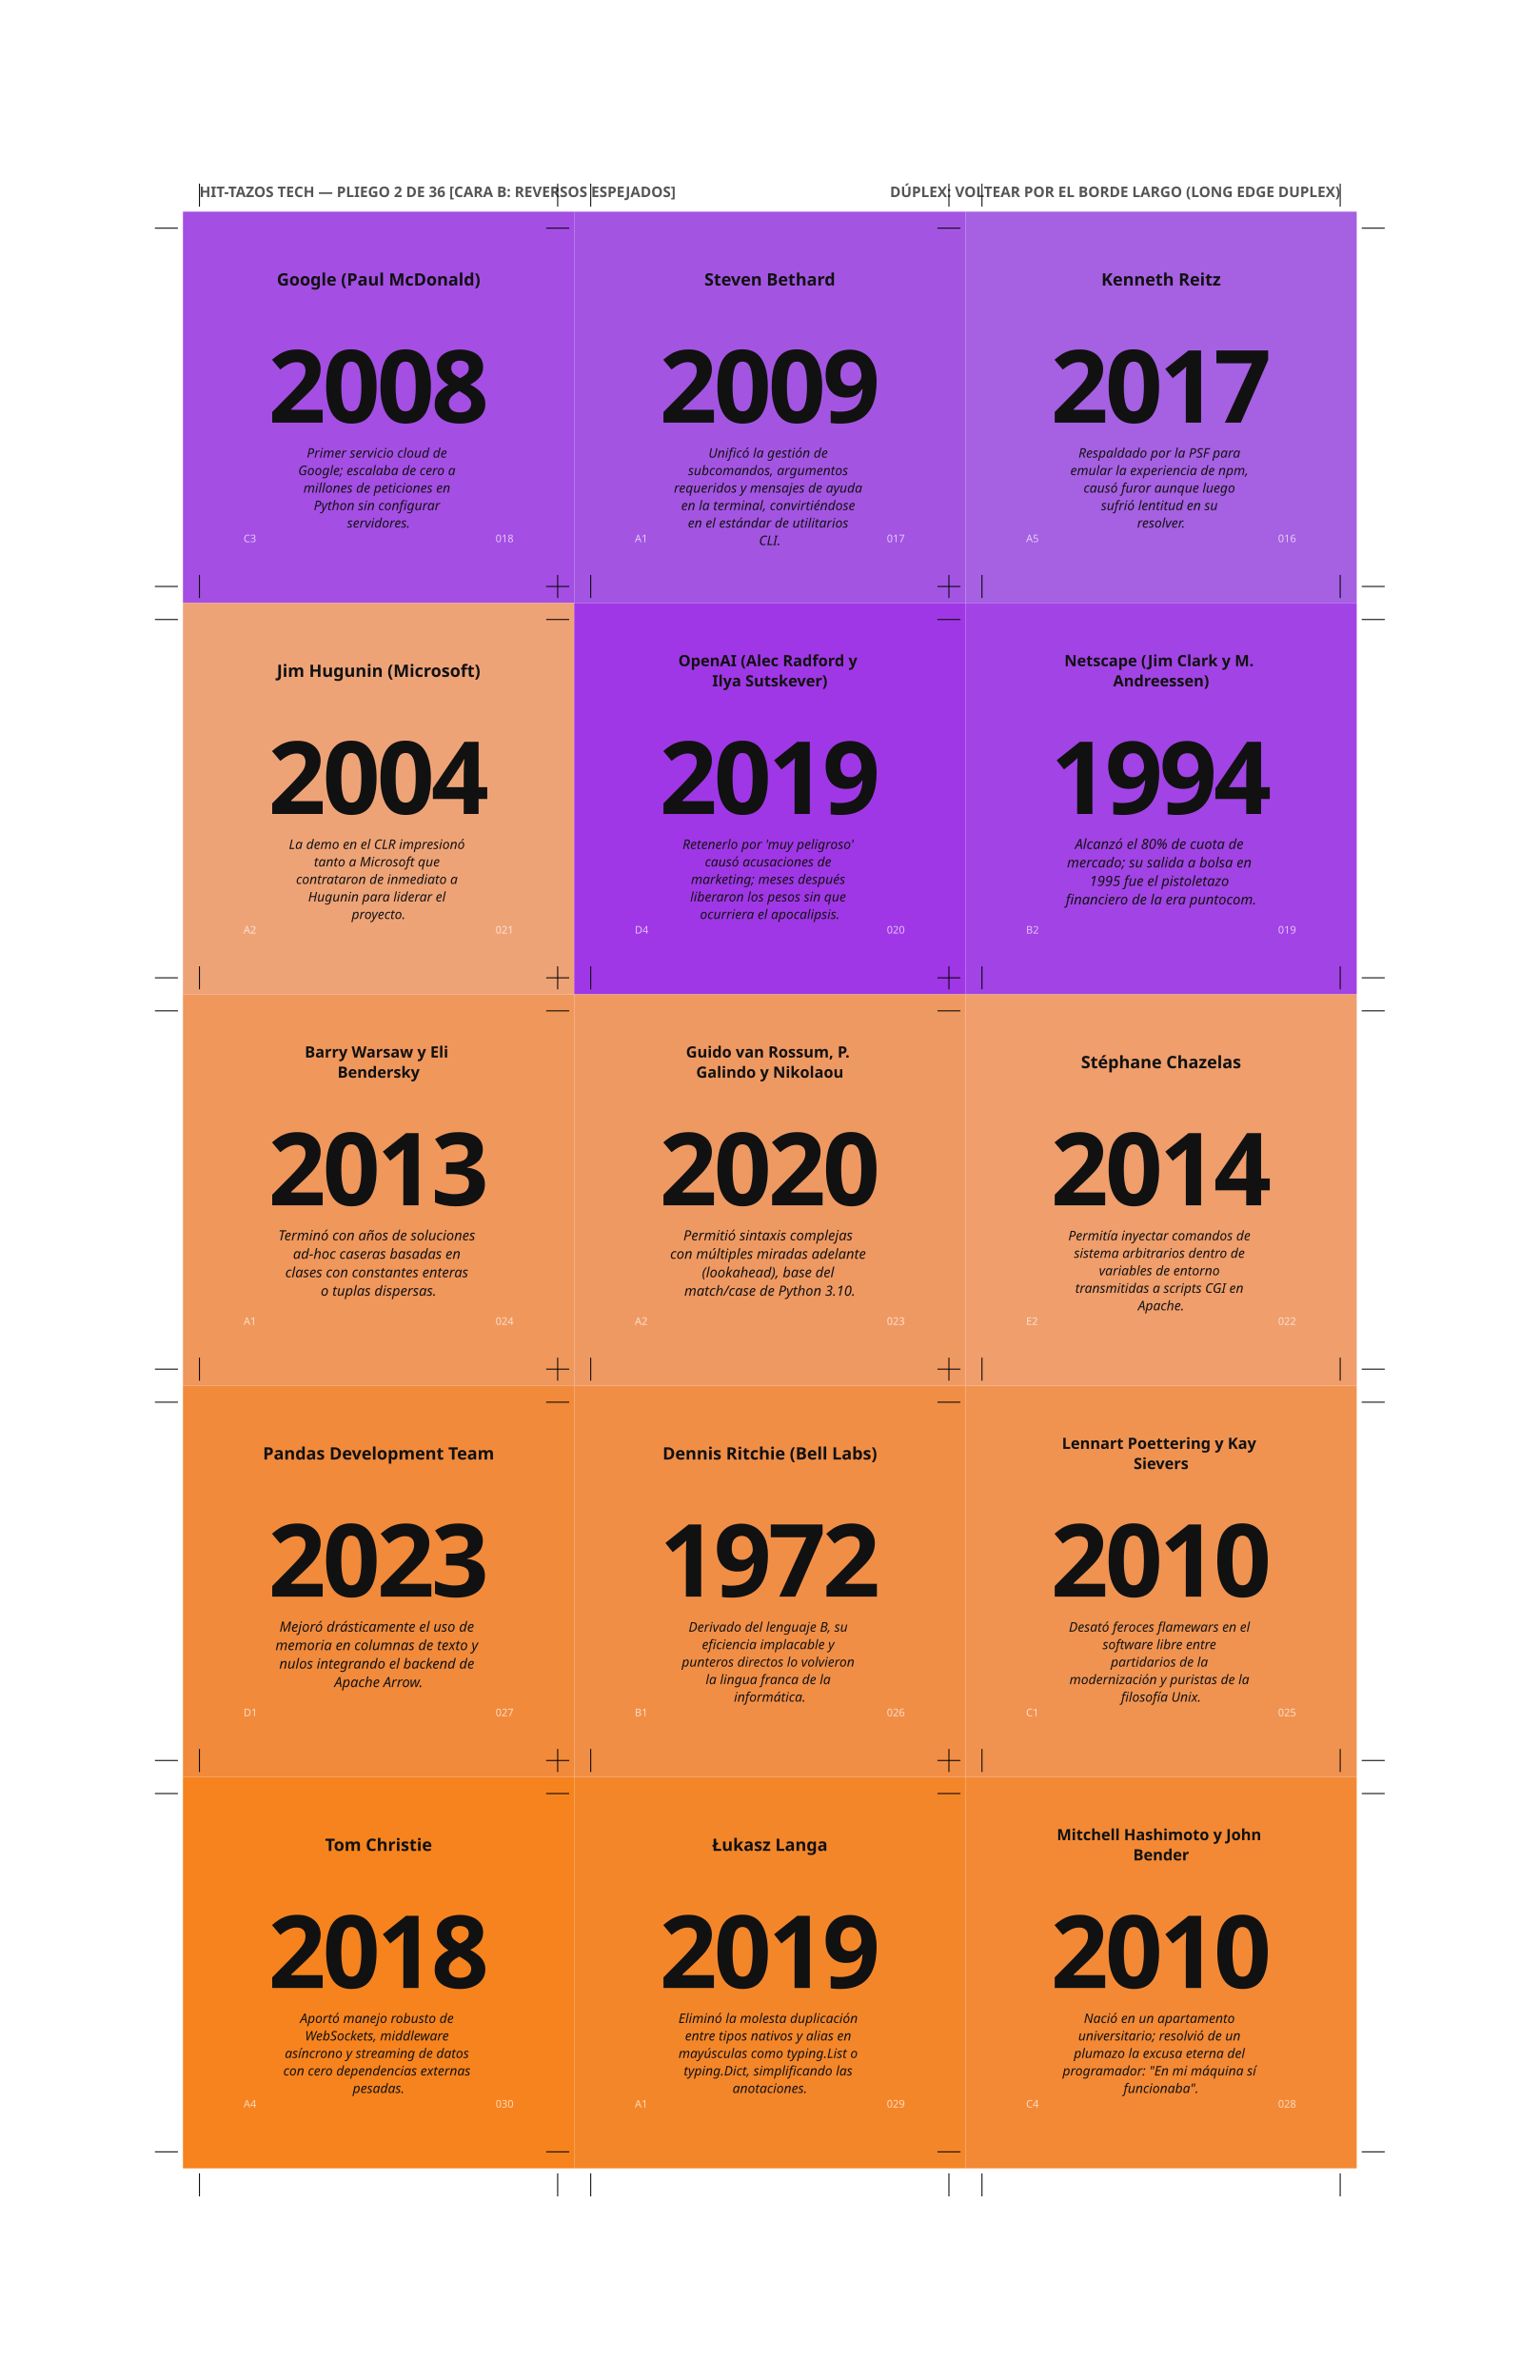
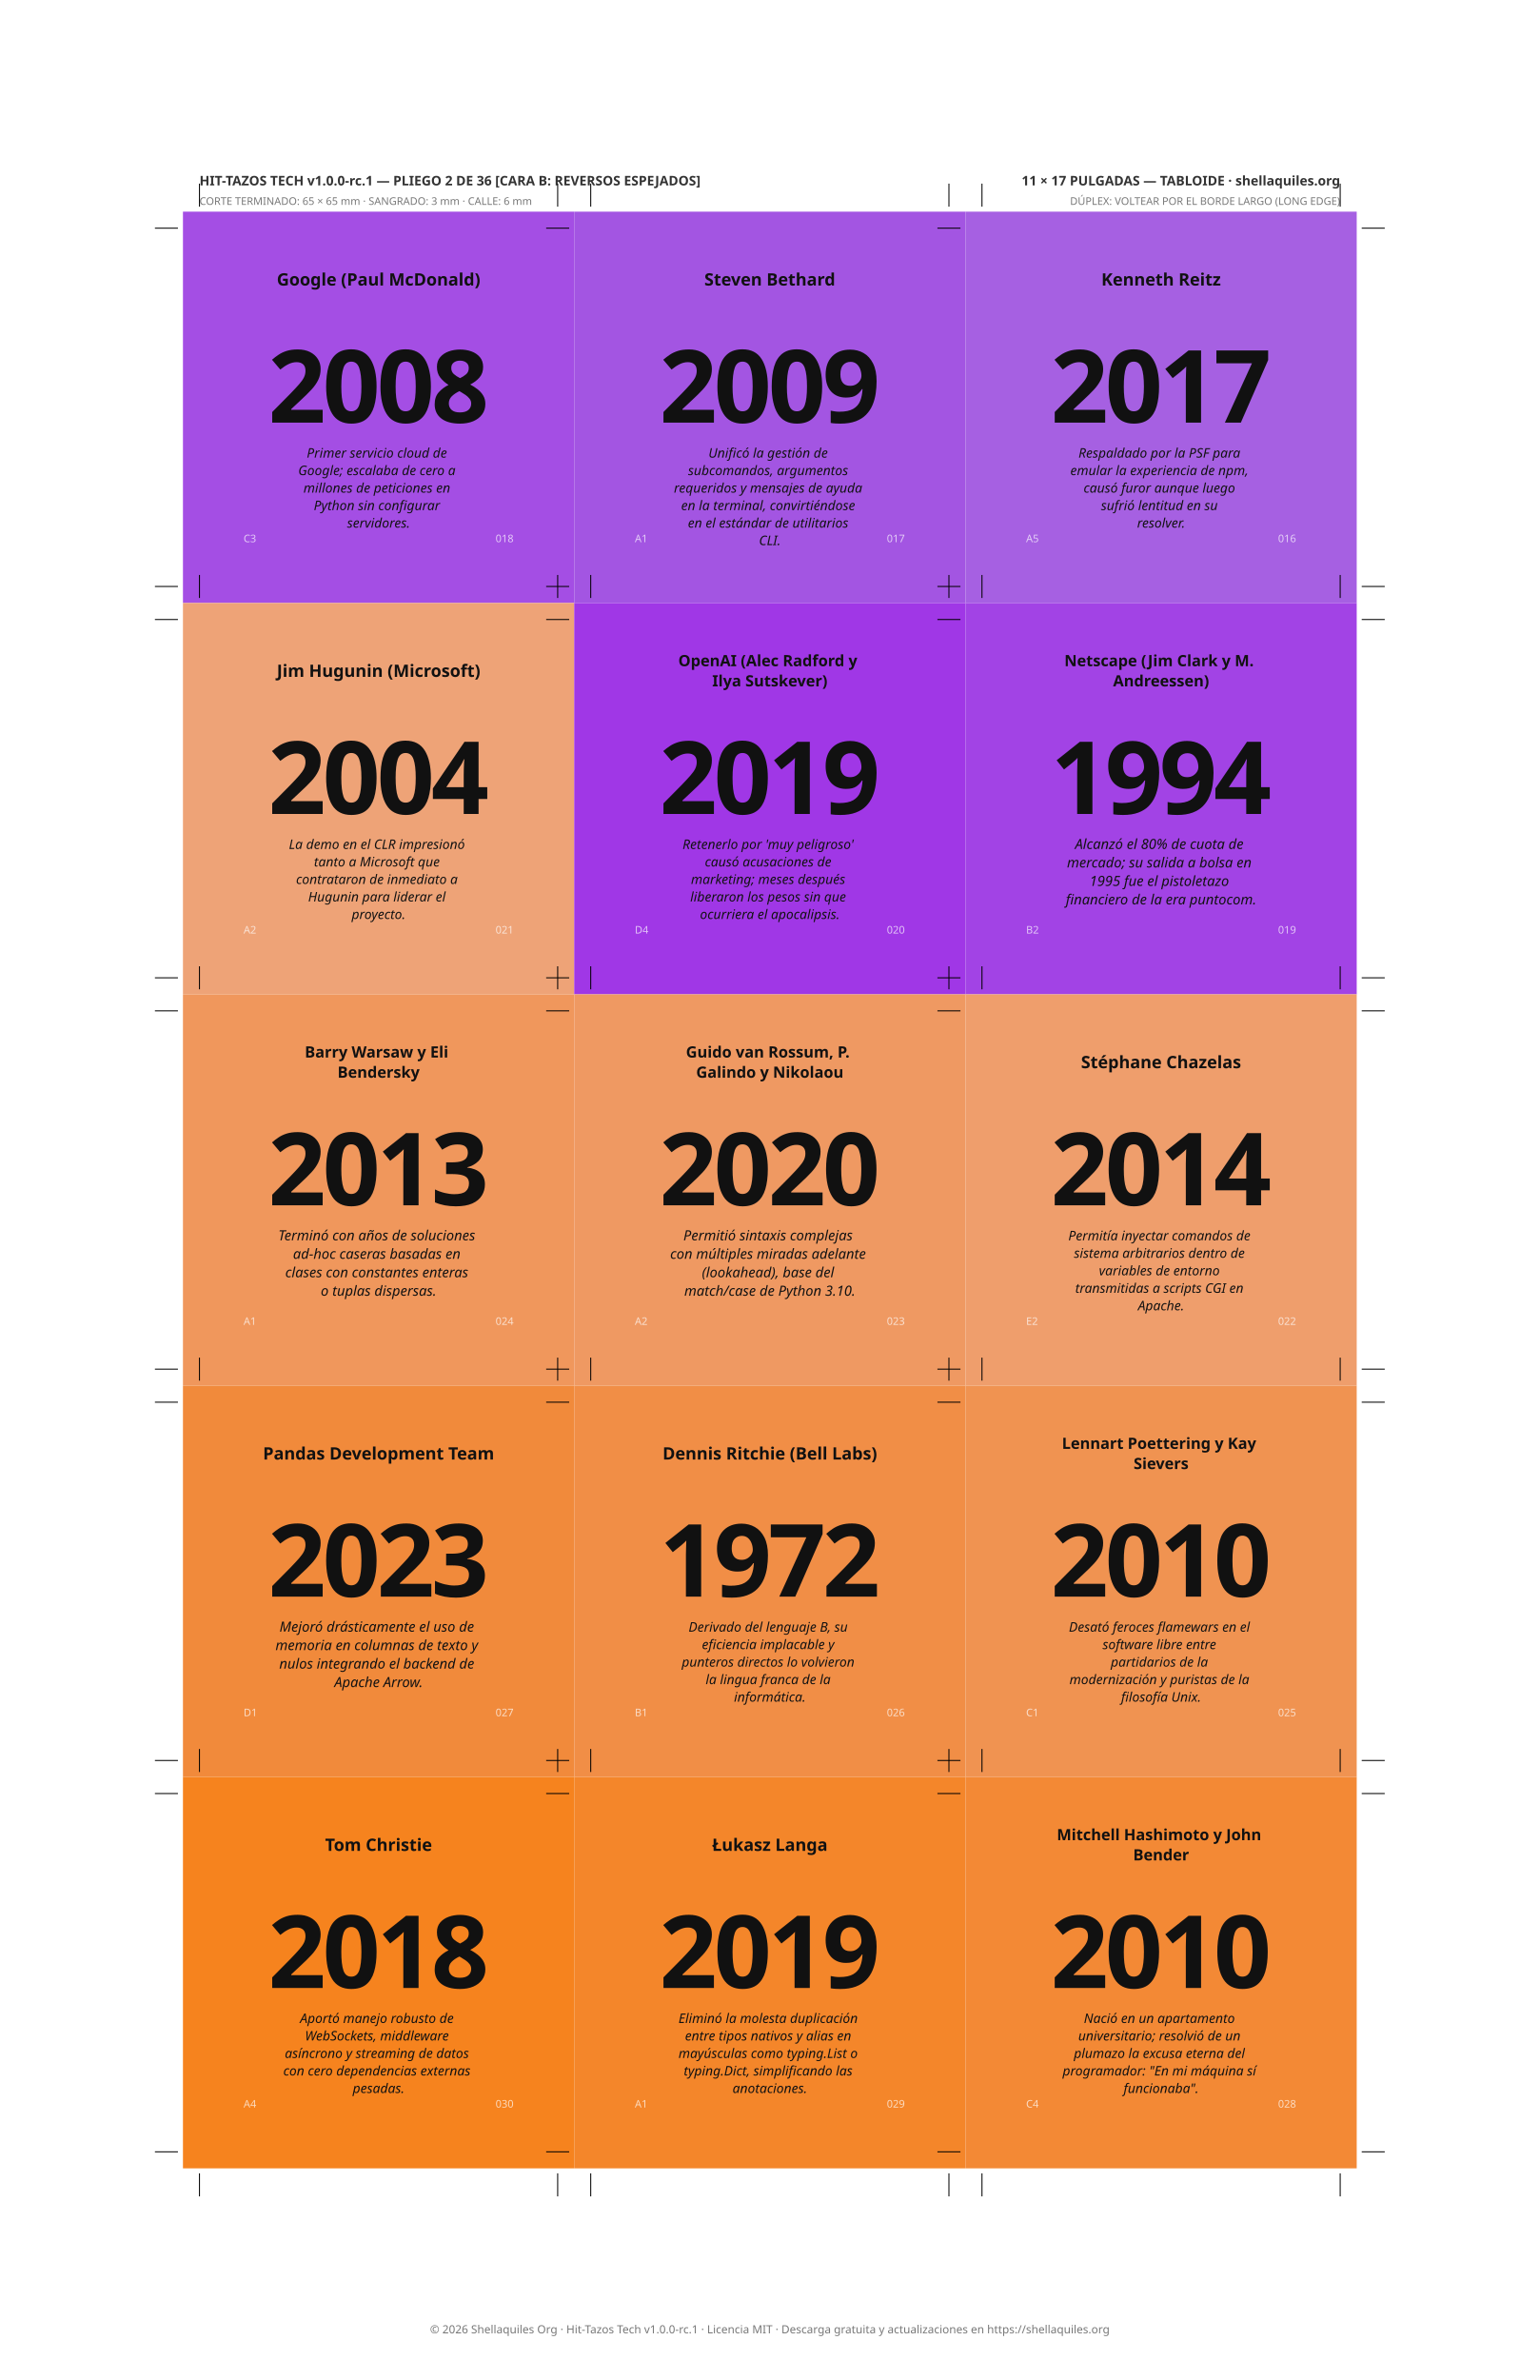
<svg xmlns="http://www.w3.org/2000/svg" width="279.4mm" height="431.8mm" viewBox="0 0 792 1224" style="background-color: #ffffff;">
  <g id="encabezado_pliego">
-     <text x="102.61" y="101.35" font-family="'Outfit', sans-serif" font-size="7.5" font-weight="700" fill="#555555">HIT-TAZOS TECH — PLIEGO 2 DE 36 [CARA B: REVERSOS ESPEJADOS]</text>
-     <text x="689.39" y="101.35" font-family="'Outfit', sans-serif" font-size="7.5" font-weight="700" fill="#555555" text-anchor="end">DÚPLEX: VOLTEAR POR EL BORDE LARGO (LONG EDGE DUPLEX)</text>
+     <text x="102.61" y="95.35" font-family="'Outfit', sans-serif" font-size="6.8" font-weight="700" fill="#333333">HIT-TAZOS TECH v1.0.0-rc.1 — PLIEGO 2 DE 36 [CARA B: REVERSOS ESPEJADOS]</text>
+     <text x="689.39" y="95.35" font-family="'Outfit', sans-serif" font-size="6.8" font-weight="700" fill="#333333" text-anchor="end">11 × 17 PULGADAS — TABLOIDE · shellaquiles.org</text>
+     <text x="102.61" y="105.35" font-family="'Outfit', sans-serif" font-size="5.4" font-weight="500" fill="#777777">CORTE TERMINADO: 65 × 65 mm · SANGRADO: 3 mm · CALLE: 6 mm</text>
+     <text x="689.39" y="105.35" font-family="'Outfit', sans-serif" font-size="5.4" font-weight="500" fill="#777777" text-anchor="end">DÚPLEX: VOLTEAR POR EL BORDE LARGO (LONG EDGE)</text>
  </g>
  <g id="tarjetas_reverso">
    <g id="carta_018_reverso">
      <g stroke="#000000" stroke-width="0.5" stroke-linecap="square">
        <line x1="79.94" y1="117.35" x2="91.28" y2="117.35" />
        <line x1="102.61" y1="94.68" x2="102.61" y2="106.02" />
        <line x1="298.20" y1="117.35" x2="309.54" y2="117.35" />
        <line x1="286.87" y1="94.68" x2="286.87" y2="106.02" />
        <line x1="79.94" y1="301.61" x2="91.28" y2="301.61" />
        <line x1="102.61" y1="312.94" x2="102.61" y2="324.28" />
        <line x1="298.20" y1="301.61" x2="309.54" y2="301.61" />
        <line x1="286.87" y1="312.94" x2="286.87" y2="324.28" />
      </g>
      <rect x="94.11" y="108.85" width="201.26" height="201.26" fill="#a44ee4" />
      <g transform="translate(102.61, 117.35)">
        <text font-family="'Outfit', sans-serif" font-size="8.8" font-weight="600" fill="#111111" text-anchor="middle">
          <tspan x="92.13" y="29.5">Google (Paul McDonald)</tspan>
        </text>
        <text x="92.13" y="100" font-family="'Space Grotesk', sans-serif" font-size="52" font-weight="900" letter-spacing="-1.8" fill="#111111" text-anchor="middle">2008</text>
        <text font-family="'Outfit', sans-serif" font-size="6.8" font-weight="400" font-style="italic" fill="#111111" text-anchor="middle">
          <tspan x="92.13" y="118.0">Primer servicio cloud de</tspan>
          <tspan x="92.13" y="127.0">Google; escalaba de cero a</tspan>
          <tspan x="92.13" y="136.0">millones de peticiones en</tspan>
          <tspan x="92.13" y="145.0">Python sin configurar</tspan>
          <tspan x="92.13" y="154.0">servidores.</tspan>
        </text>
        <text x="22.68" y="161.5" font-family="'Outfit', sans-serif" font-size="5.4" font-weight="500" fill="rgba(255, 255, 255, 0.7)">C3</text>
        <text x="161.57" y="161.5" font-family="'Space Grotesk', sans-serif" font-size="5.4" font-weight="500" fill="rgba(255, 255, 255, 0.7)" text-anchor="end">018</text>
      </g>
    </g>
    <g id="carta_017_reverso">
      <g stroke="#000000" stroke-width="0.5" stroke-linecap="square">
        <line x1="281.20" y1="117.35" x2="292.54" y2="117.35" />
        <line x1="303.87" y1="94.68" x2="303.87" y2="106.02" />
        <line x1="499.46" y1="117.35" x2="510.80" y2="117.35" />
        <line x1="488.13" y1="94.68" x2="488.13" y2="106.02" />
        <line x1="281.20" y1="301.61" x2="292.54" y2="301.61" />
        <line x1="303.87" y1="312.94" x2="303.87" y2="324.28" />
        <line x1="499.46" y1="301.61" x2="510.80" y2="301.61" />
        <line x1="488.13" y1="312.94" x2="488.13" y2="324.28" />
      </g>
      <rect x="295.37" y="108.85" width="201.26" height="201.26" fill="#a355e2" />
      <g transform="translate(303.87, 117.35)">
        <text font-family="'Outfit', sans-serif" font-size="8.8" font-weight="600" fill="#111111" text-anchor="middle">
          <tspan x="92.13" y="29.5">Steven Bethard</tspan>
        </text>
        <text x="92.13" y="100" font-family="'Space Grotesk', sans-serif" font-size="52" font-weight="900" letter-spacing="-1.8" fill="#111111" text-anchor="middle">2009</text>
        <text font-family="'Outfit', sans-serif" font-size="6.8" font-weight="400" font-style="italic" fill="#111111" text-anchor="middle">
          <tspan x="92.13" y="118.0">Unificó la gestión de</tspan>
          <tspan x="92.13" y="127.0">subcomandos, argumentos</tspan>
          <tspan x="92.13" y="136.0">requeridos y mensajes de ayuda</tspan>
          <tspan x="92.13" y="145.0">en la terminal, convirtiéndose</tspan>
          <tspan x="92.13" y="154.0">en el estándar de utilitarios</tspan>
          <tspan x="92.13" y="163.0">CLI.</tspan>
        </text>
        <text x="22.68" y="161.5" font-family="'Outfit', sans-serif" font-size="5.4" font-weight="500" fill="rgba(255, 255, 255, 0.7)">A1</text>
        <text x="161.57" y="161.5" font-family="'Space Grotesk', sans-serif" font-size="5.4" font-weight="500" fill="rgba(255, 255, 255, 0.7)" text-anchor="end">017</text>
      </g>
    </g>
    <g id="carta_016_reverso">
      <g stroke="#000000" stroke-width="0.5" stroke-linecap="square">
        <line x1="482.46" y1="117.35" x2="493.80" y2="117.35" />
        <line x1="505.13" y1="94.68" x2="505.13" y2="106.02" />
        <line x1="700.72" y1="117.35" x2="712.06" y2="117.35" />
        <line x1="689.39" y1="94.68" x2="689.39" y2="106.02" />
        <line x1="482.46" y1="301.61" x2="493.80" y2="301.61" />
        <line x1="505.13" y1="312.94" x2="505.13" y2="324.28" />
        <line x1="700.72" y1="301.61" x2="712.06" y2="301.61" />
        <line x1="689.39" y1="312.94" x2="689.39" y2="324.28" />
      </g>
      <rect x="496.63" y="108.85" width="201.26" height="201.26" fill="#a660e2" />
      <g transform="translate(505.13, 117.35)">
        <text font-family="'Outfit', sans-serif" font-size="8.8" font-weight="600" fill="#111111" text-anchor="middle">
          <tspan x="92.13" y="29.5">Kenneth Reitz</tspan>
        </text>
        <text x="92.13" y="100" font-family="'Space Grotesk', sans-serif" font-size="52" font-weight="900" letter-spacing="-1.8" fill="#111111" text-anchor="middle">2017</text>
        <text font-family="'Outfit', sans-serif" font-size="6.8" font-weight="400" font-style="italic" fill="#111111" text-anchor="middle">
          <tspan x="92.13" y="118.0">Respaldado por la PSF para</tspan>
          <tspan x="92.13" y="127.0">emular la experiencia de npm,</tspan>
          <tspan x="92.13" y="136.0">causó furor aunque luego</tspan>
          <tspan x="92.13" y="145.0">sufrió lentitud en su</tspan>
          <tspan x="92.13" y="154.0">resolver.</tspan>
        </text>
        <text x="22.68" y="161.5" font-family="'Outfit', sans-serif" font-size="5.4" font-weight="500" fill="rgba(255, 255, 255, 0.7)">A5</text>
        <text x="161.57" y="161.5" font-family="'Space Grotesk', sans-serif" font-size="5.4" font-weight="500" fill="rgba(255, 255, 255, 0.7)" text-anchor="end">016</text>
      </g>
    </g>
    <g id="carta_021_reverso">
      <g stroke="#000000" stroke-width="0.5" stroke-linecap="square">
        <line x1="79.94" y1="318.61" x2="91.28" y2="318.61" />
        <line x1="102.61" y1="295.94" x2="102.61" y2="307.28" />
        <line x1="298.20" y1="318.61" x2="309.54" y2="318.61" />
        <line x1="286.87" y1="295.94" x2="286.87" y2="307.28" />
        <line x1="79.94" y1="502.87" x2="91.28" y2="502.87" />
        <line x1="102.61" y1="514.20" x2="102.61" y2="525.54" />
        <line x1="298.20" y1="502.87" x2="309.54" y2="502.87" />
        <line x1="286.87" y1="514.20" x2="286.87" y2="525.54" />
      </g>
      <rect x="94.11" y="310.11" width="201.26" height="201.26" fill="#eea377" />
      <g transform="translate(102.61, 318.61)">
        <text font-family="'Outfit', sans-serif" font-size="8.8" font-weight="600" fill="#111111" text-anchor="middle">
          <tspan x="92.13" y="29.5">Jim Hugunin (Microsoft)</tspan>
        </text>
        <text x="92.13" y="100" font-family="'Space Grotesk', sans-serif" font-size="52" font-weight="900" letter-spacing="-1.8" fill="#111111" text-anchor="middle">2004</text>
        <text font-family="'Outfit', sans-serif" font-size="6.8" font-weight="400" font-style="italic" fill="#111111" text-anchor="middle">
          <tspan x="92.13" y="118.0">La demo en el CLR impresionó</tspan>
          <tspan x="92.13" y="127.0">tanto a Microsoft que</tspan>
          <tspan x="92.13" y="136.0">contrataron de inmediato a</tspan>
          <tspan x="92.13" y="145.0">Hugunin para liderar el</tspan>
          <tspan x="92.13" y="154.0">proyecto.</tspan>
        </text>
        <text x="22.68" y="161.5" font-family="'Outfit', sans-serif" font-size="5.4" font-weight="500" fill="rgba(255, 255, 255, 0.7)">A2</text>
        <text x="161.57" y="161.5" font-family="'Space Grotesk', sans-serif" font-size="5.4" font-weight="500" fill="rgba(255, 255, 255, 0.7)" text-anchor="end">021</text>
      </g>
    </g>
    <g id="carta_020_reverso">
      <g stroke="#000000" stroke-width="0.5" stroke-linecap="square">
        <line x1="281.20" y1="318.61" x2="292.54" y2="318.61" />
        <line x1="303.87" y1="295.94" x2="303.87" y2="307.28" />
        <line x1="499.46" y1="318.61" x2="510.80" y2="318.61" />
        <line x1="488.13" y1="295.94" x2="488.13" y2="307.28" />
        <line x1="281.20" y1="502.87" x2="292.54" y2="502.87" />
        <line x1="303.87" y1="514.20" x2="303.87" y2="525.54" />
        <line x1="499.46" y1="502.87" x2="510.80" y2="502.87" />
        <line x1="488.13" y1="514.20" x2="488.13" y2="525.54" />
      </g>
      <rect x="295.37" y="310.11" width="201.26" height="201.26" fill="#a037e6" />
      <g transform="translate(303.87, 318.61)">
        <text font-family="'Outfit', sans-serif" font-size="8" font-weight="600" fill="#111111" text-anchor="middle">
          <tspan x="92.13" y="24">OpenAI (Alec Radford y</tspan>
          <tspan x="92.13" y="34.4">Ilya Sutskever)</tspan>
        </text>
        <text x="92.13" y="100" font-family="'Space Grotesk', sans-serif" font-size="52" font-weight="900" letter-spacing="-1.8" fill="#111111" text-anchor="middle">2019</text>
        <text font-family="'Outfit', sans-serif" font-size="6.8" font-weight="400" font-style="italic" fill="#111111" text-anchor="middle">
          <tspan x="92.13" y="118.0">Retenerlo por 'muy peligroso'</tspan>
          <tspan x="92.13" y="127.0">causó acusaciones de</tspan>
          <tspan x="92.13" y="136.0">marketing; meses después</tspan>
          <tspan x="92.13" y="145.0">liberaron los pesos sin que</tspan>
          <tspan x="92.13" y="154.0">ocurriera el apocalipsis.</tspan>
        </text>
        <text x="22.68" y="161.5" font-family="'Outfit', sans-serif" font-size="5.4" font-weight="500" fill="rgba(255, 255, 255, 0.7)">D4</text>
        <text x="161.57" y="161.5" font-family="'Space Grotesk', sans-serif" font-size="5.4" font-weight="500" fill="rgba(255, 255, 255, 0.7)" text-anchor="end">020</text>
      </g>
    </g>
    <g id="carta_019_reverso">
      <g stroke="#000000" stroke-width="0.5" stroke-linecap="square">
        <line x1="482.46" y1="318.61" x2="493.80" y2="318.61" />
        <line x1="505.13" y1="295.94" x2="505.13" y2="307.28" />
        <line x1="700.72" y1="318.61" x2="712.06" y2="318.61" />
        <line x1="689.39" y1="295.94" x2="689.39" y2="307.28" />
        <line x1="482.46" y1="502.87" x2="493.80" y2="502.87" />
        <line x1="505.13" y1="514.20" x2="505.13" y2="525.54" />
        <line x1="700.72" y1="502.87" x2="712.06" y2="502.87" />
        <line x1="689.39" y1="514.20" x2="689.39" y2="525.54" />
      </g>
      <rect x="496.63" y="310.11" width="201.26" height="201.26" fill="#a243e5" />
      <g transform="translate(505.13, 318.61)">
        <text font-family="'Outfit', sans-serif" font-size="8" font-weight="600" fill="#111111" text-anchor="middle">
          <tspan x="92.13" y="24">Netscape (Jim Clark y M.</tspan>
          <tspan x="92.13" y="34.4">Andreessen)</tspan>
        </text>
        <text x="92.13" y="100" font-family="'Space Grotesk', sans-serif" font-size="52" font-weight="900" letter-spacing="-1.8" fill="#111111" text-anchor="middle">1994</text>
        <text font-family="'Outfit', sans-serif" font-size="7.2" font-weight="400" font-style="italic" fill="#111111" text-anchor="middle">
          <tspan x="92.13" y="118.0">Alcanzó el 80% de cuota de</tspan>
          <tspan x="92.13" y="127.5">mercado; su salida a bolsa en</tspan>
          <tspan x="92.13" y="137.0">1995 fue el pistoletazo</tspan>
          <tspan x="92.13" y="146.5">financiero de la era puntocom.</tspan>
        </text>
        <text x="22.68" y="161.5" font-family="'Outfit', sans-serif" font-size="5.4" font-weight="500" fill="rgba(255, 255, 255, 0.7)">B2</text>
        <text x="161.57" y="161.5" font-family="'Space Grotesk', sans-serif" font-size="5.4" font-weight="500" fill="rgba(255, 255, 255, 0.7)" text-anchor="end">019</text>
      </g>
    </g>
    <g id="carta_024_reverso">
      <g stroke="#000000" stroke-width="0.5" stroke-linecap="square">
        <line x1="79.94" y1="519.87" x2="91.28" y2="519.87" />
        <line x1="102.61" y1="497.20" x2="102.61" y2="508.54" />
        <line x1="298.20" y1="519.87" x2="309.54" y2="519.87" />
        <line x1="286.87" y1="497.20" x2="286.87" y2="508.54" />
        <line x1="79.94" y1="704.13" x2="91.28" y2="704.13" />
        <line x1="102.61" y1="715.46" x2="102.61" y2="726.80" />
        <line x1="298.20" y1="704.13" x2="309.54" y2="704.13" />
        <line x1="286.87" y1="715.46" x2="286.87" y2="726.80" />
      </g>
      <rect x="94.11" y="511.37" width="201.26" height="201.26" fill="#f0975c" />
      <g transform="translate(102.61, 519.87)">
        <text font-family="'Outfit', sans-serif" font-size="8" font-weight="600" fill="#111111" text-anchor="middle">
          <tspan x="92.13" y="24">Barry Warsaw y Eli</tspan>
          <tspan x="92.13" y="34.4">Bendersky</tspan>
        </text>
        <text x="92.13" y="100" font-family="'Space Grotesk', sans-serif" font-size="52" font-weight="900" letter-spacing="-1.8" fill="#111111" text-anchor="middle">2013</text>
        <text font-family="'Outfit', sans-serif" font-size="7.2" font-weight="400" font-style="italic" fill="#111111" text-anchor="middle">
          <tspan x="92.13" y="118.0">Terminó con años de soluciones</tspan>
          <tspan x="92.13" y="127.5">ad-hoc caseras basadas en</tspan>
          <tspan x="92.13" y="137.0">clases con constantes enteras</tspan>
          <tspan x="92.13" y="146.5">o tuplas dispersas.</tspan>
        </text>
        <text x="22.68" y="161.5" font-family="'Outfit', sans-serif" font-size="5.4" font-weight="500" fill="rgba(255, 255, 255, 0.7)">A1</text>
        <text x="161.57" y="161.5" font-family="'Space Grotesk', sans-serif" font-size="5.4" font-weight="500" fill="rgba(255, 255, 255, 0.7)" text-anchor="end">024</text>
      </g>
    </g>
    <g id="carta_023_reverso">
      <g stroke="#000000" stroke-width="0.5" stroke-linecap="square">
        <line x1="281.20" y1="519.87" x2="292.54" y2="519.87" />
        <line x1="303.87" y1="497.20" x2="303.87" y2="508.54" />
        <line x1="499.46" y1="519.87" x2="510.80" y2="519.87" />
        <line x1="488.13" y1="497.20" x2="488.13" y2="508.54" />
        <line x1="281.20" y1="704.13" x2="292.54" y2="704.13" />
        <line x1="303.87" y1="715.46" x2="303.87" y2="726.80" />
        <line x1="499.46" y1="704.13" x2="510.80" y2="704.13" />
        <line x1="488.13" y1="715.46" x2="488.13" y2="726.80" />
      </g>
      <rect x="295.37" y="511.37" width="201.26" height="201.26" fill="#ef9962" />
      <g transform="translate(303.87, 519.87)">
        <text font-family="'Outfit', sans-serif" font-size="8" font-weight="600" fill="#111111" text-anchor="middle">
          <tspan x="92.13" y="24">Guido van Rossum, P.</tspan>
          <tspan x="92.13" y="34.4">Galindo y Nikolaou</tspan>
        </text>
        <text x="92.13" y="100" font-family="'Space Grotesk', sans-serif" font-size="52" font-weight="900" letter-spacing="-1.8" fill="#111111" text-anchor="middle">2020</text>
        <text font-family="'Outfit', sans-serif" font-size="7.2" font-weight="400" font-style="italic" fill="#111111" text-anchor="middle">
          <tspan x="92.13" y="118.0">Permitió sintaxis complejas</tspan>
          <tspan x="92.13" y="127.5">con múltiples miradas adelante</tspan>
          <tspan x="92.13" y="137.0">(lookahead), base del</tspan>
          <tspan x="92.13" y="146.5">match/case de Python 3.10.</tspan>
        </text>
        <text x="22.68" y="161.5" font-family="'Outfit', sans-serif" font-size="5.4" font-weight="500" fill="rgba(255, 255, 255, 0.7)">A2</text>
        <text x="161.57" y="161.5" font-family="'Space Grotesk', sans-serif" font-size="5.4" font-weight="500" fill="rgba(255, 255, 255, 0.7)" text-anchor="end">023</text>
      </g>
    </g>
    <g id="carta_022_reverso">
      <g stroke="#000000" stroke-width="0.5" stroke-linecap="square">
        <line x1="482.46" y1="519.87" x2="493.80" y2="519.87" />
        <line x1="505.13" y1="497.20" x2="505.13" y2="508.54" />
        <line x1="700.72" y1="519.87" x2="712.06" y2="519.87" />
        <line x1="689.39" y1="497.20" x2="689.39" y2="508.54" />
        <line x1="482.46" y1="704.13" x2="493.80" y2="704.13" />
        <line x1="505.13" y1="715.46" x2="505.13" y2="726.80" />
        <line x1="700.72" y1="704.13" x2="712.06" y2="704.13" />
        <line x1="689.39" y1="715.46" x2="689.39" y2="726.80" />
      </g>
      <rect x="496.63" y="511.37" width="201.26" height="201.26" fill="#ef9e6c" />
      <g transform="translate(505.13, 519.87)">
        <text font-family="'Outfit', sans-serif" font-size="8.8" font-weight="600" fill="#111111" text-anchor="middle">
          <tspan x="92.13" y="29.5">Stéphane Chazelas</tspan>
        </text>
        <text x="92.13" y="100" font-family="'Space Grotesk', sans-serif" font-size="52" font-weight="900" letter-spacing="-1.8" fill="#111111" text-anchor="middle">2014</text>
        <text font-family="'Outfit', sans-serif" font-size="6.8" font-weight="400" font-style="italic" fill="#111111" text-anchor="middle">
          <tspan x="92.13" y="118.0">Permitía inyectar comandos de</tspan>
          <tspan x="92.13" y="127.0">sistema arbitrarios dentro de</tspan>
          <tspan x="92.13" y="136.0">variables de entorno</tspan>
          <tspan x="92.13" y="145.0">transmitidas a scripts CGI en</tspan>
          <tspan x="92.13" y="154.0">Apache.</tspan>
        </text>
        <text x="22.68" y="161.5" font-family="'Outfit', sans-serif" font-size="5.4" font-weight="500" fill="rgba(255, 255, 255, 0.7)">E2</text>
        <text x="161.57" y="161.5" font-family="'Space Grotesk', sans-serif" font-size="5.4" font-weight="500" fill="rgba(255, 255, 255, 0.7)" text-anchor="end">022</text>
      </g>
    </g>
    <g id="carta_027_reverso">
      <g stroke="#000000" stroke-width="0.5" stroke-linecap="square">
        <line x1="79.94" y1="721.13" x2="91.28" y2="721.13" />
        <line x1="102.61" y1="698.46" x2="102.61" y2="709.80" />
        <line x1="298.20" y1="721.13" x2="309.54" y2="721.13" />
        <line x1="286.87" y1="698.46" x2="286.87" y2="709.80" />
        <line x1="79.94" y1="905.39" x2="91.28" y2="905.39" />
        <line x1="102.61" y1="916.72" x2="102.61" y2="928.06" />
        <line x1="298.20" y1="905.39" x2="309.54" y2="905.39" />
        <line x1="286.87" y1="916.72" x2="286.87" y2="928.06" />
      </g>
      <rect x="94.11" y="712.63" width="201.26" height="201.26" fill="#f18a3b" />
      <g transform="translate(102.61, 721.13)">
        <text font-family="'Outfit', sans-serif" font-size="8.8" font-weight="600" fill="#111111" text-anchor="middle">
          <tspan x="92.13" y="29.5">Pandas Development Team</tspan>
        </text>
        <text x="92.13" y="100" font-family="'Space Grotesk', sans-serif" font-size="52" font-weight="900" letter-spacing="-1.8" fill="#111111" text-anchor="middle">2023</text>
        <text font-family="'Outfit', sans-serif" font-size="7.2" font-weight="400" font-style="italic" fill="#111111" text-anchor="middle">
          <tspan x="92.13" y="118.0">Mejoró drásticamente el uso de</tspan>
          <tspan x="92.13" y="127.5">memoria en columnas de texto y</tspan>
          <tspan x="92.13" y="137.0">nulos integrando el backend de</tspan>
          <tspan x="92.13" y="146.5">Apache Arrow.</tspan>
        </text>
        <text x="22.68" y="161.5" font-family="'Outfit', sans-serif" font-size="5.4" font-weight="500" fill="rgba(255, 255, 255, 0.7)">D1</text>
        <text x="161.57" y="161.5" font-family="'Space Grotesk', sans-serif" font-size="5.4" font-weight="500" fill="rgba(255, 255, 255, 0.7)" text-anchor="end">027</text>
      </g>
    </g>
    <g id="carta_026_reverso">
      <g stroke="#000000" stroke-width="0.5" stroke-linecap="square">
        <line x1="281.20" y1="721.13" x2="292.54" y2="721.13" />
        <line x1="303.87" y1="698.46" x2="303.87" y2="709.80" />
        <line x1="499.46" y1="721.13" x2="510.80" y2="721.13" />
        <line x1="488.13" y1="698.46" x2="488.13" y2="709.80" />
        <line x1="281.20" y1="905.39" x2="292.54" y2="905.39" />
        <line x1="303.87" y1="916.72" x2="303.87" y2="928.06" />
        <line x1="499.46" y1="905.39" x2="510.80" y2="905.39" />
        <line x1="488.13" y1="916.72" x2="488.13" y2="928.06" />
      </g>
      <rect x="295.37" y="712.63" width="201.26" height="201.26" fill="#f18e46" />
      <g transform="translate(303.87, 721.13)">
        <text font-family="'Outfit', sans-serif" font-size="8.8" font-weight="600" fill="#111111" text-anchor="middle">
          <tspan x="92.13" y="29.5">Dennis Ritchie (Bell Labs)</tspan>
        </text>
        <text x="92.13" y="100" font-family="'Space Grotesk', sans-serif" font-size="52" font-weight="900" letter-spacing="-1.8" fill="#111111" text-anchor="middle">1972</text>
        <text font-family="'Outfit', sans-serif" font-size="6.8" font-weight="400" font-style="italic" fill="#111111" text-anchor="middle">
          <tspan x="92.13" y="118.0">Derivado del lenguaje B, su</tspan>
          <tspan x="92.13" y="127.0">eficiencia implacable y</tspan>
          <tspan x="92.13" y="136.0">punteros directos lo volvieron</tspan>
          <tspan x="92.13" y="145.0">la lingua franca de la</tspan>
          <tspan x="92.13" y="154.0">informática.</tspan>
        </text>
        <text x="22.68" y="161.5" font-family="'Outfit', sans-serif" font-size="5.4" font-weight="500" fill="rgba(255, 255, 255, 0.7)">B1</text>
        <text x="161.57" y="161.5" font-family="'Space Grotesk', sans-serif" font-size="5.4" font-weight="500" fill="rgba(255, 255, 255, 0.7)" text-anchor="end">026</text>
      </g>
    </g>
    <g id="carta_025_reverso">
      <g stroke="#000000" stroke-width="0.5" stroke-linecap="square">
        <line x1="482.46" y1="721.13" x2="493.80" y2="721.13" />
        <line x1="505.13" y1="698.46" x2="505.13" y2="709.80" />
        <line x1="700.72" y1="721.13" x2="712.06" y2="721.13" />
        <line x1="689.39" y1="698.46" x2="689.39" y2="709.80" />
        <line x1="482.46" y1="905.39" x2="493.80" y2="905.39" />
        <line x1="505.13" y1="916.72" x2="505.13" y2="928.06" />
        <line x1="700.72" y1="905.39" x2="712.06" y2="905.39" />
        <line x1="689.39" y1="916.72" x2="689.39" y2="928.06" />
      </g>
      <rect x="496.63" y="712.63" width="201.26" height="201.26" fill="#f09351" />
      <g transform="translate(505.13, 721.13)">
        <text font-family="'Outfit', sans-serif" font-size="8" font-weight="600" fill="#111111" text-anchor="middle">
          <tspan x="92.13" y="24">Lennart Poettering y Kay</tspan>
          <tspan x="92.13" y="34.4">Sievers</tspan>
        </text>
        <text x="92.13" y="100" font-family="'Space Grotesk', sans-serif" font-size="52" font-weight="900" letter-spacing="-1.8" fill="#111111" text-anchor="middle">2010</text>
        <text font-family="'Outfit', sans-serif" font-size="6.8" font-weight="400" font-style="italic" fill="#111111" text-anchor="middle">
          <tspan x="92.13" y="118.0">Desató feroces flamewars en el</tspan>
          <tspan x="92.13" y="127.0">software libre entre</tspan>
          <tspan x="92.13" y="136.0">partidarios de la</tspan>
          <tspan x="92.13" y="145.0">modernización y puristas de la</tspan>
          <tspan x="92.13" y="154.0">filosofía Unix.</tspan>
        </text>
        <text x="22.68" y="161.5" font-family="'Outfit', sans-serif" font-size="5.4" font-weight="500" fill="rgba(255, 255, 255, 0.7)">C1</text>
        <text x="161.57" y="161.5" font-family="'Space Grotesk', sans-serif" font-size="5.4" font-weight="500" fill="rgba(255, 255, 255, 0.7)" text-anchor="end">025</text>
      </g>
    </g>
    <g id="carta_030_reverso">
      <g stroke="#000000" stroke-width="0.5" stroke-linecap="square">
        <line x1="79.94" y1="922.39" x2="91.28" y2="922.39" />
        <line x1="102.61" y1="899.72" x2="102.61" y2="911.06" />
        <line x1="298.20" y1="922.39" x2="309.54" y2="922.39" />
        <line x1="286.87" y1="899.72" x2="286.87" y2="911.06" />
        <line x1="79.94" y1="1106.65" x2="91.28" y2="1106.65" />
        <line x1="102.61" y1="1117.98" x2="102.61" y2="1129.32" />
        <line x1="298.20" y1="1106.65" x2="309.54" y2="1106.65" />
        <line x1="286.87" y1="1117.98" x2="286.87" y2="1129.32" />
      </g>
      <rect x="94.11" y="913.89" width="201.26" height="201.26" fill="#f6831e" />
      <g transform="translate(102.61, 922.39)">
        <text font-family="'Outfit', sans-serif" font-size="8.8" font-weight="600" fill="#111111" text-anchor="middle">
          <tspan x="92.13" y="29.5">Tom Christie</tspan>
        </text>
        <text x="92.13" y="100" font-family="'Space Grotesk', sans-serif" font-size="52" font-weight="900" letter-spacing="-1.8" fill="#111111" text-anchor="middle">2018</text>
        <text font-family="'Outfit', sans-serif" font-size="6.8" font-weight="400" font-style="italic" fill="#111111" text-anchor="middle">
          <tspan x="92.13" y="118.0">Aportó manejo robusto de</tspan>
          <tspan x="92.13" y="127.0">WebSockets, middleware</tspan>
          <tspan x="92.13" y="136.0">asíncrono y streaming de datos</tspan>
          <tspan x="92.13" y="145.0">con cero dependencias externas</tspan>
          <tspan x="92.13" y="154.0">pesadas.</tspan>
        </text>
        <text x="22.68" y="161.5" font-family="'Outfit', sans-serif" font-size="5.4" font-weight="500" fill="rgba(255, 255, 255, 0.7)">A4</text>
        <text x="161.57" y="161.5" font-family="'Space Grotesk', sans-serif" font-size="5.4" font-weight="500" fill="rgba(255, 255, 255, 0.7)" text-anchor="end">030</text>
      </g>
    </g>
    <g id="carta_029_reverso">
      <g stroke="#000000" stroke-width="0.5" stroke-linecap="square">
        <line x1="281.20" y1="922.39" x2="292.54" y2="922.39" />
        <line x1="303.87" y1="899.72" x2="303.87" y2="911.06" />
        <line x1="499.46" y1="922.39" x2="510.80" y2="922.39" />
        <line x1="488.13" y1="899.72" x2="488.13" y2="911.06" />
        <line x1="281.20" y1="1106.65" x2="292.54" y2="1106.65" />
        <line x1="303.87" y1="1117.98" x2="303.87" y2="1129.32" />
        <line x1="499.46" y1="1106.65" x2="510.80" y2="1106.65" />
        <line x1="488.13" y1="1117.98" x2="488.13" y2="1129.32" />
      </g>
      <rect x="295.37" y="913.89" width="201.26" height="201.26" fill="#f4862a" />
      <g transform="translate(303.87, 922.39)">
        <text font-family="'Outfit', sans-serif" font-size="8.8" font-weight="600" fill="#111111" text-anchor="middle">
          <tspan x="92.13" y="29.5">Łukasz Langa</tspan>
        </text>
        <text x="92.13" y="100" font-family="'Space Grotesk', sans-serif" font-size="52" font-weight="900" letter-spacing="-1.8" fill="#111111" text-anchor="middle">2019</text>
        <text font-family="'Outfit', sans-serif" font-size="6.8" font-weight="400" font-style="italic" fill="#111111" text-anchor="middle">
          <tspan x="92.13" y="118.0">Eliminó la molesta duplicación</tspan>
          <tspan x="92.13" y="127.0">entre tipos nativos y alias en</tspan>
          <tspan x="92.13" y="136.0">mayúsculas como typing.List o</tspan>
          <tspan x="92.13" y="145.0">typing.Dict, simplificando las</tspan>
          <tspan x="92.13" y="154.0">anotaciones.</tspan>
        </text>
        <text x="22.68" y="161.5" font-family="'Outfit', sans-serif" font-size="5.4" font-weight="500" fill="rgba(255, 255, 255, 0.7)">A1</text>
        <text x="161.57" y="161.5" font-family="'Space Grotesk', sans-serif" font-size="5.4" font-weight="500" fill="rgba(255, 255, 255, 0.7)" text-anchor="end">029</text>
      </g>
    </g>
    <g id="carta_028_reverso">
      <g stroke="#000000" stroke-width="0.5" stroke-linecap="square">
        <line x1="482.46" y1="922.39" x2="493.80" y2="922.39" />
        <line x1="505.13" y1="899.72" x2="505.13" y2="911.06" />
        <line x1="700.72" y1="922.39" x2="712.06" y2="922.39" />
        <line x1="689.39" y1="899.72" x2="689.39" y2="911.06" />
        <line x1="482.46" y1="1106.65" x2="493.80" y2="1106.65" />
        <line x1="505.13" y1="1117.98" x2="505.13" y2="1129.32" />
        <line x1="700.72" y1="1106.65" x2="712.06" y2="1106.65" />
        <line x1="689.39" y1="1117.98" x2="689.39" y2="1129.32" />
      </g>
      <rect x="496.63" y="913.89" width="201.26" height="201.26" fill="#f38935" />
      <g transform="translate(505.13, 922.39)">
        <text font-family="'Outfit', sans-serif" font-size="8" font-weight="600" fill="#111111" text-anchor="middle">
          <tspan x="92.13" y="24">Mitchell Hashimoto y John</tspan>
          <tspan x="92.13" y="34.4">Bender</tspan>
        </text>
        <text x="92.13" y="100" font-family="'Space Grotesk', sans-serif" font-size="52" font-weight="900" letter-spacing="-1.8" fill="#111111" text-anchor="middle">2010</text>
        <text font-family="'Outfit', sans-serif" font-size="6.8" font-weight="400" font-style="italic" fill="#111111" text-anchor="middle">
          <tspan x="92.13" y="118.0">Nació en un apartamento</tspan>
          <tspan x="92.13" y="127.0">universitario; resolvió de un</tspan>
          <tspan x="92.13" y="136.0">plumazo la excusa eterna del</tspan>
          <tspan x="92.13" y="145.0">programador: "En mi máquina sí</tspan>
          <tspan x="92.13" y="154.0">funcionaba".</tspan>
        </text>
        <text x="22.68" y="161.5" font-family="'Outfit', sans-serif" font-size="5.4" font-weight="500" fill="rgba(255, 255, 255, 0.7)">C4</text>
        <text x="161.57" y="161.5" font-family="'Space Grotesk', sans-serif" font-size="5.4" font-weight="500" fill="rgba(255, 255, 255, 0.7)" text-anchor="end">028</text>
      </g>
    </g>
  </g>
+   <g id="pie_pliego">
+     <text x="396.00" y="1200.00" font-family="'Outfit', sans-serif" font-size="5.8" font-weight="500" fill="#777777" text-anchor="middle">© 2026 Shellaquiles Org · Hit-Tazos Tech v1.0.0-rc.1 · Licencia MIT · Descarga gratuita y actualizaciones en https://shellaquiles.org</text>
+   </g>
</svg>
